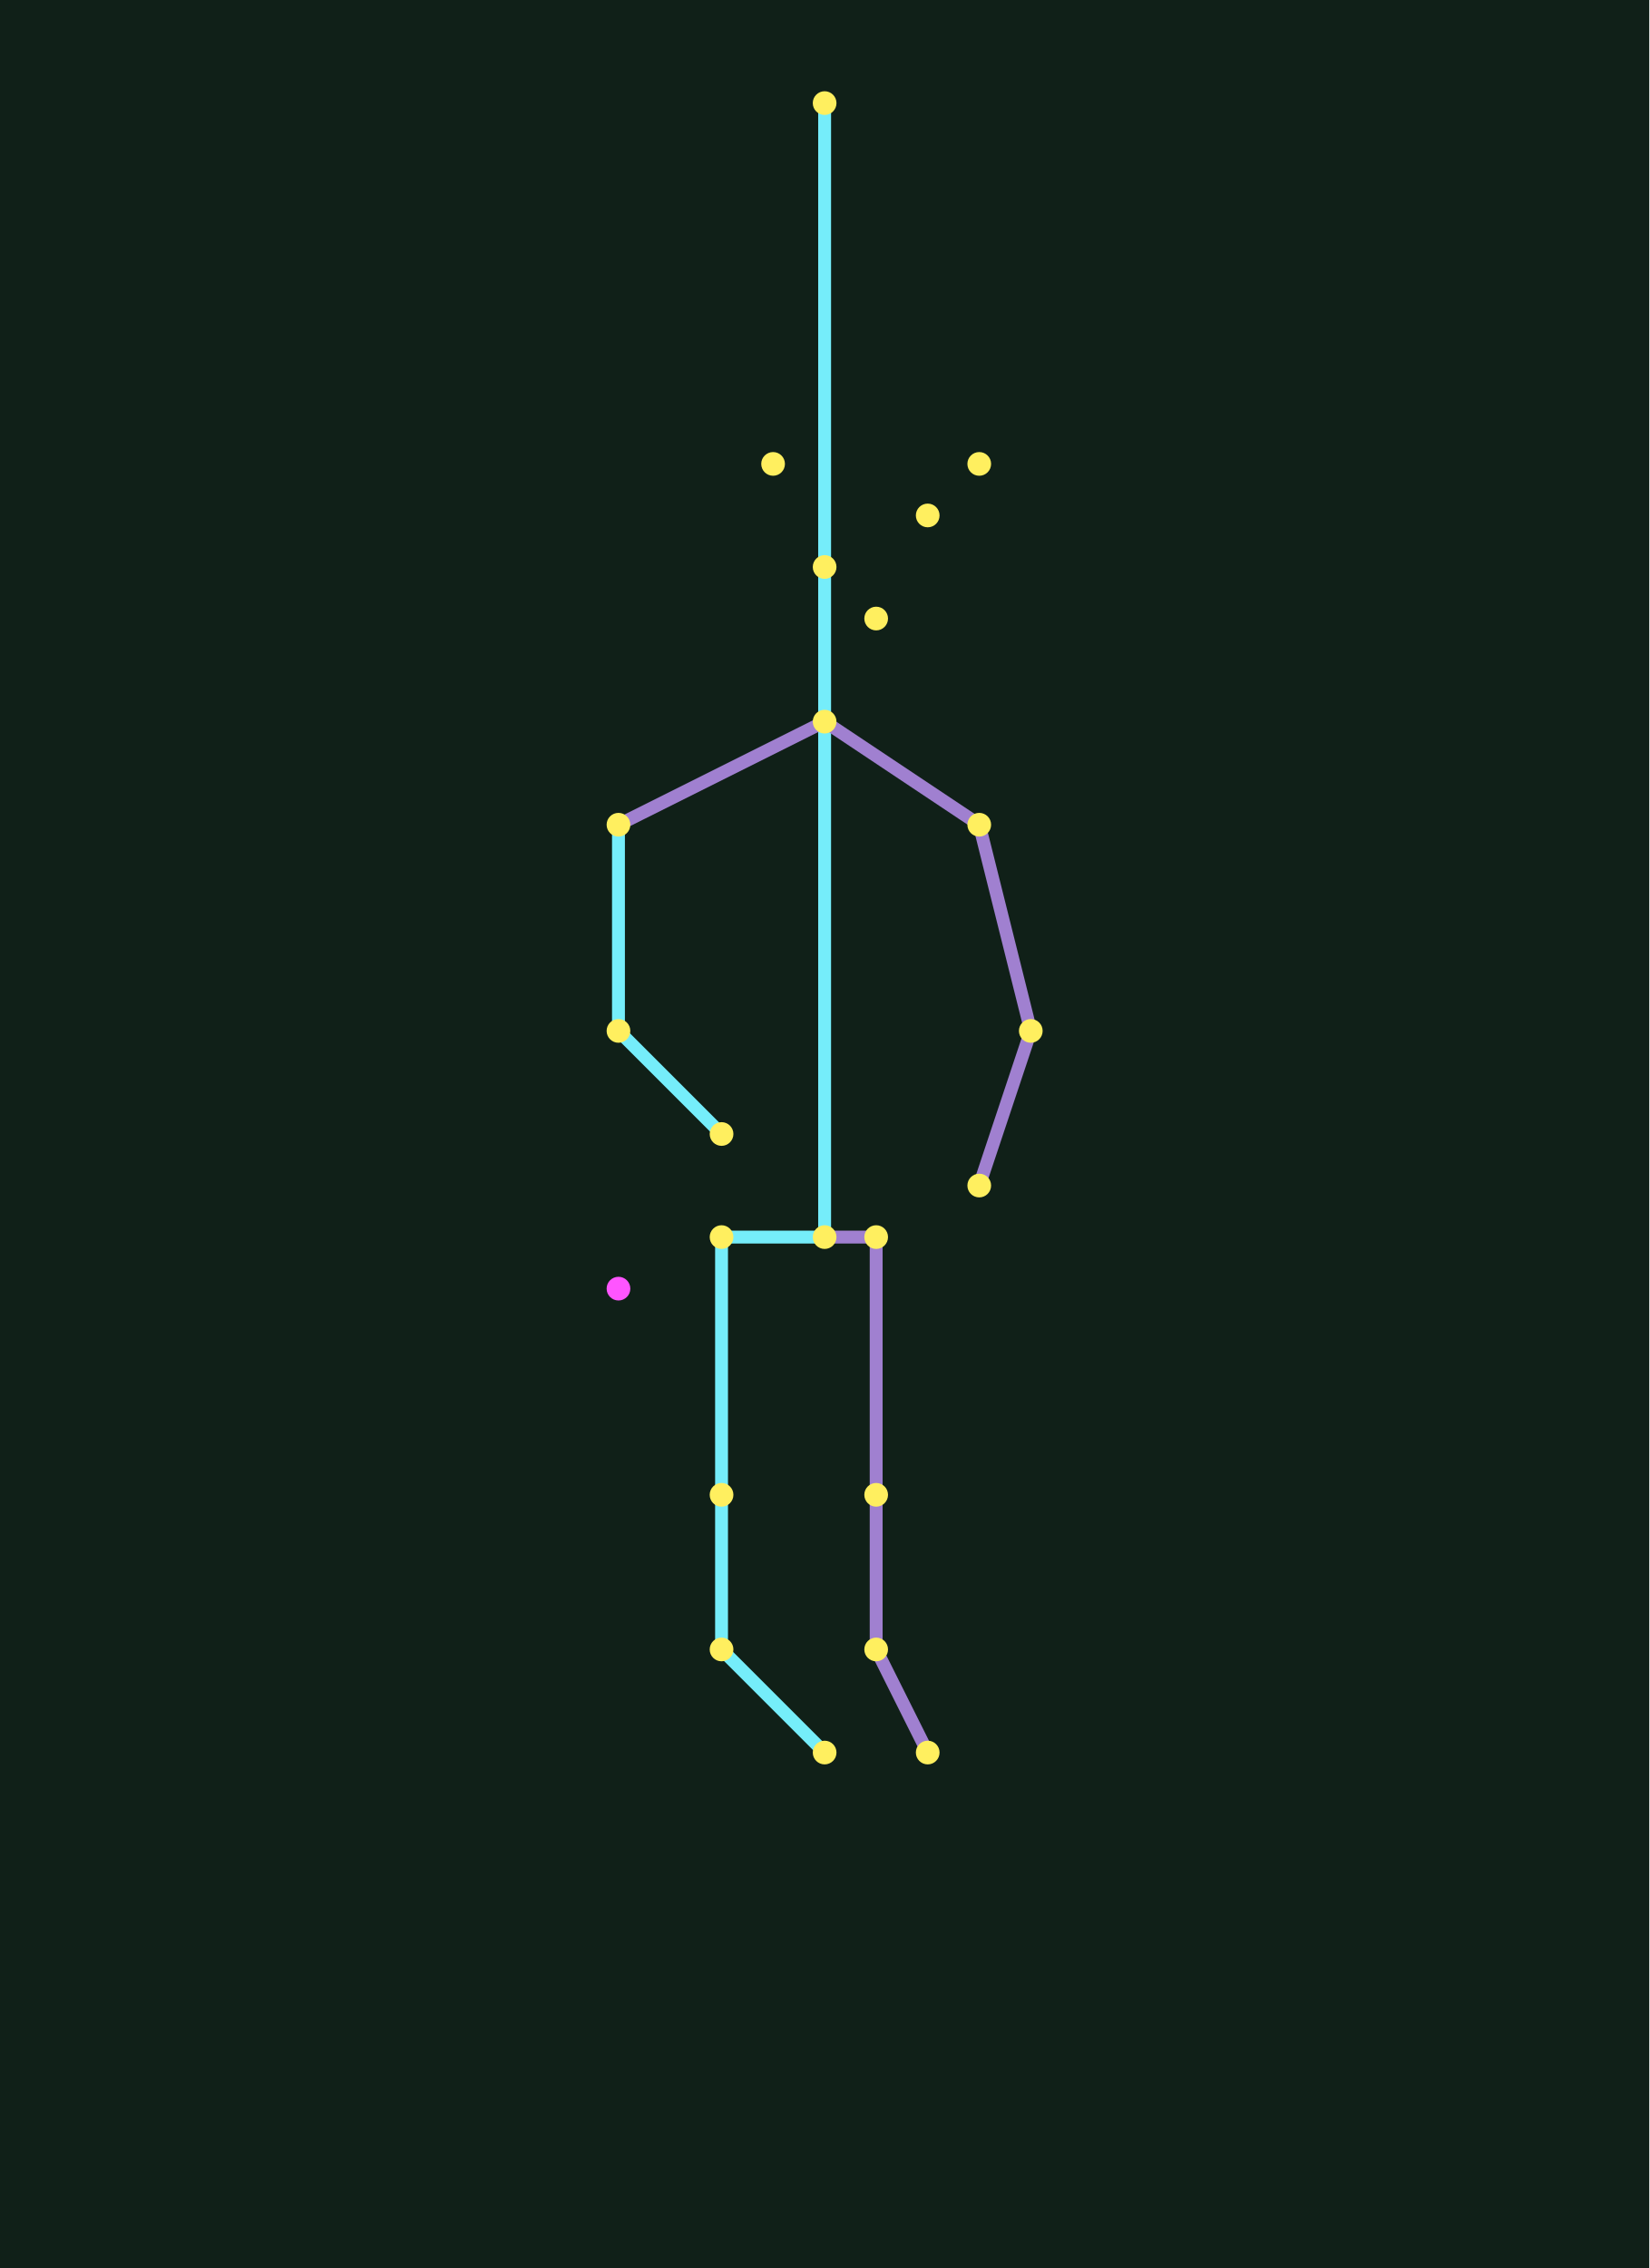
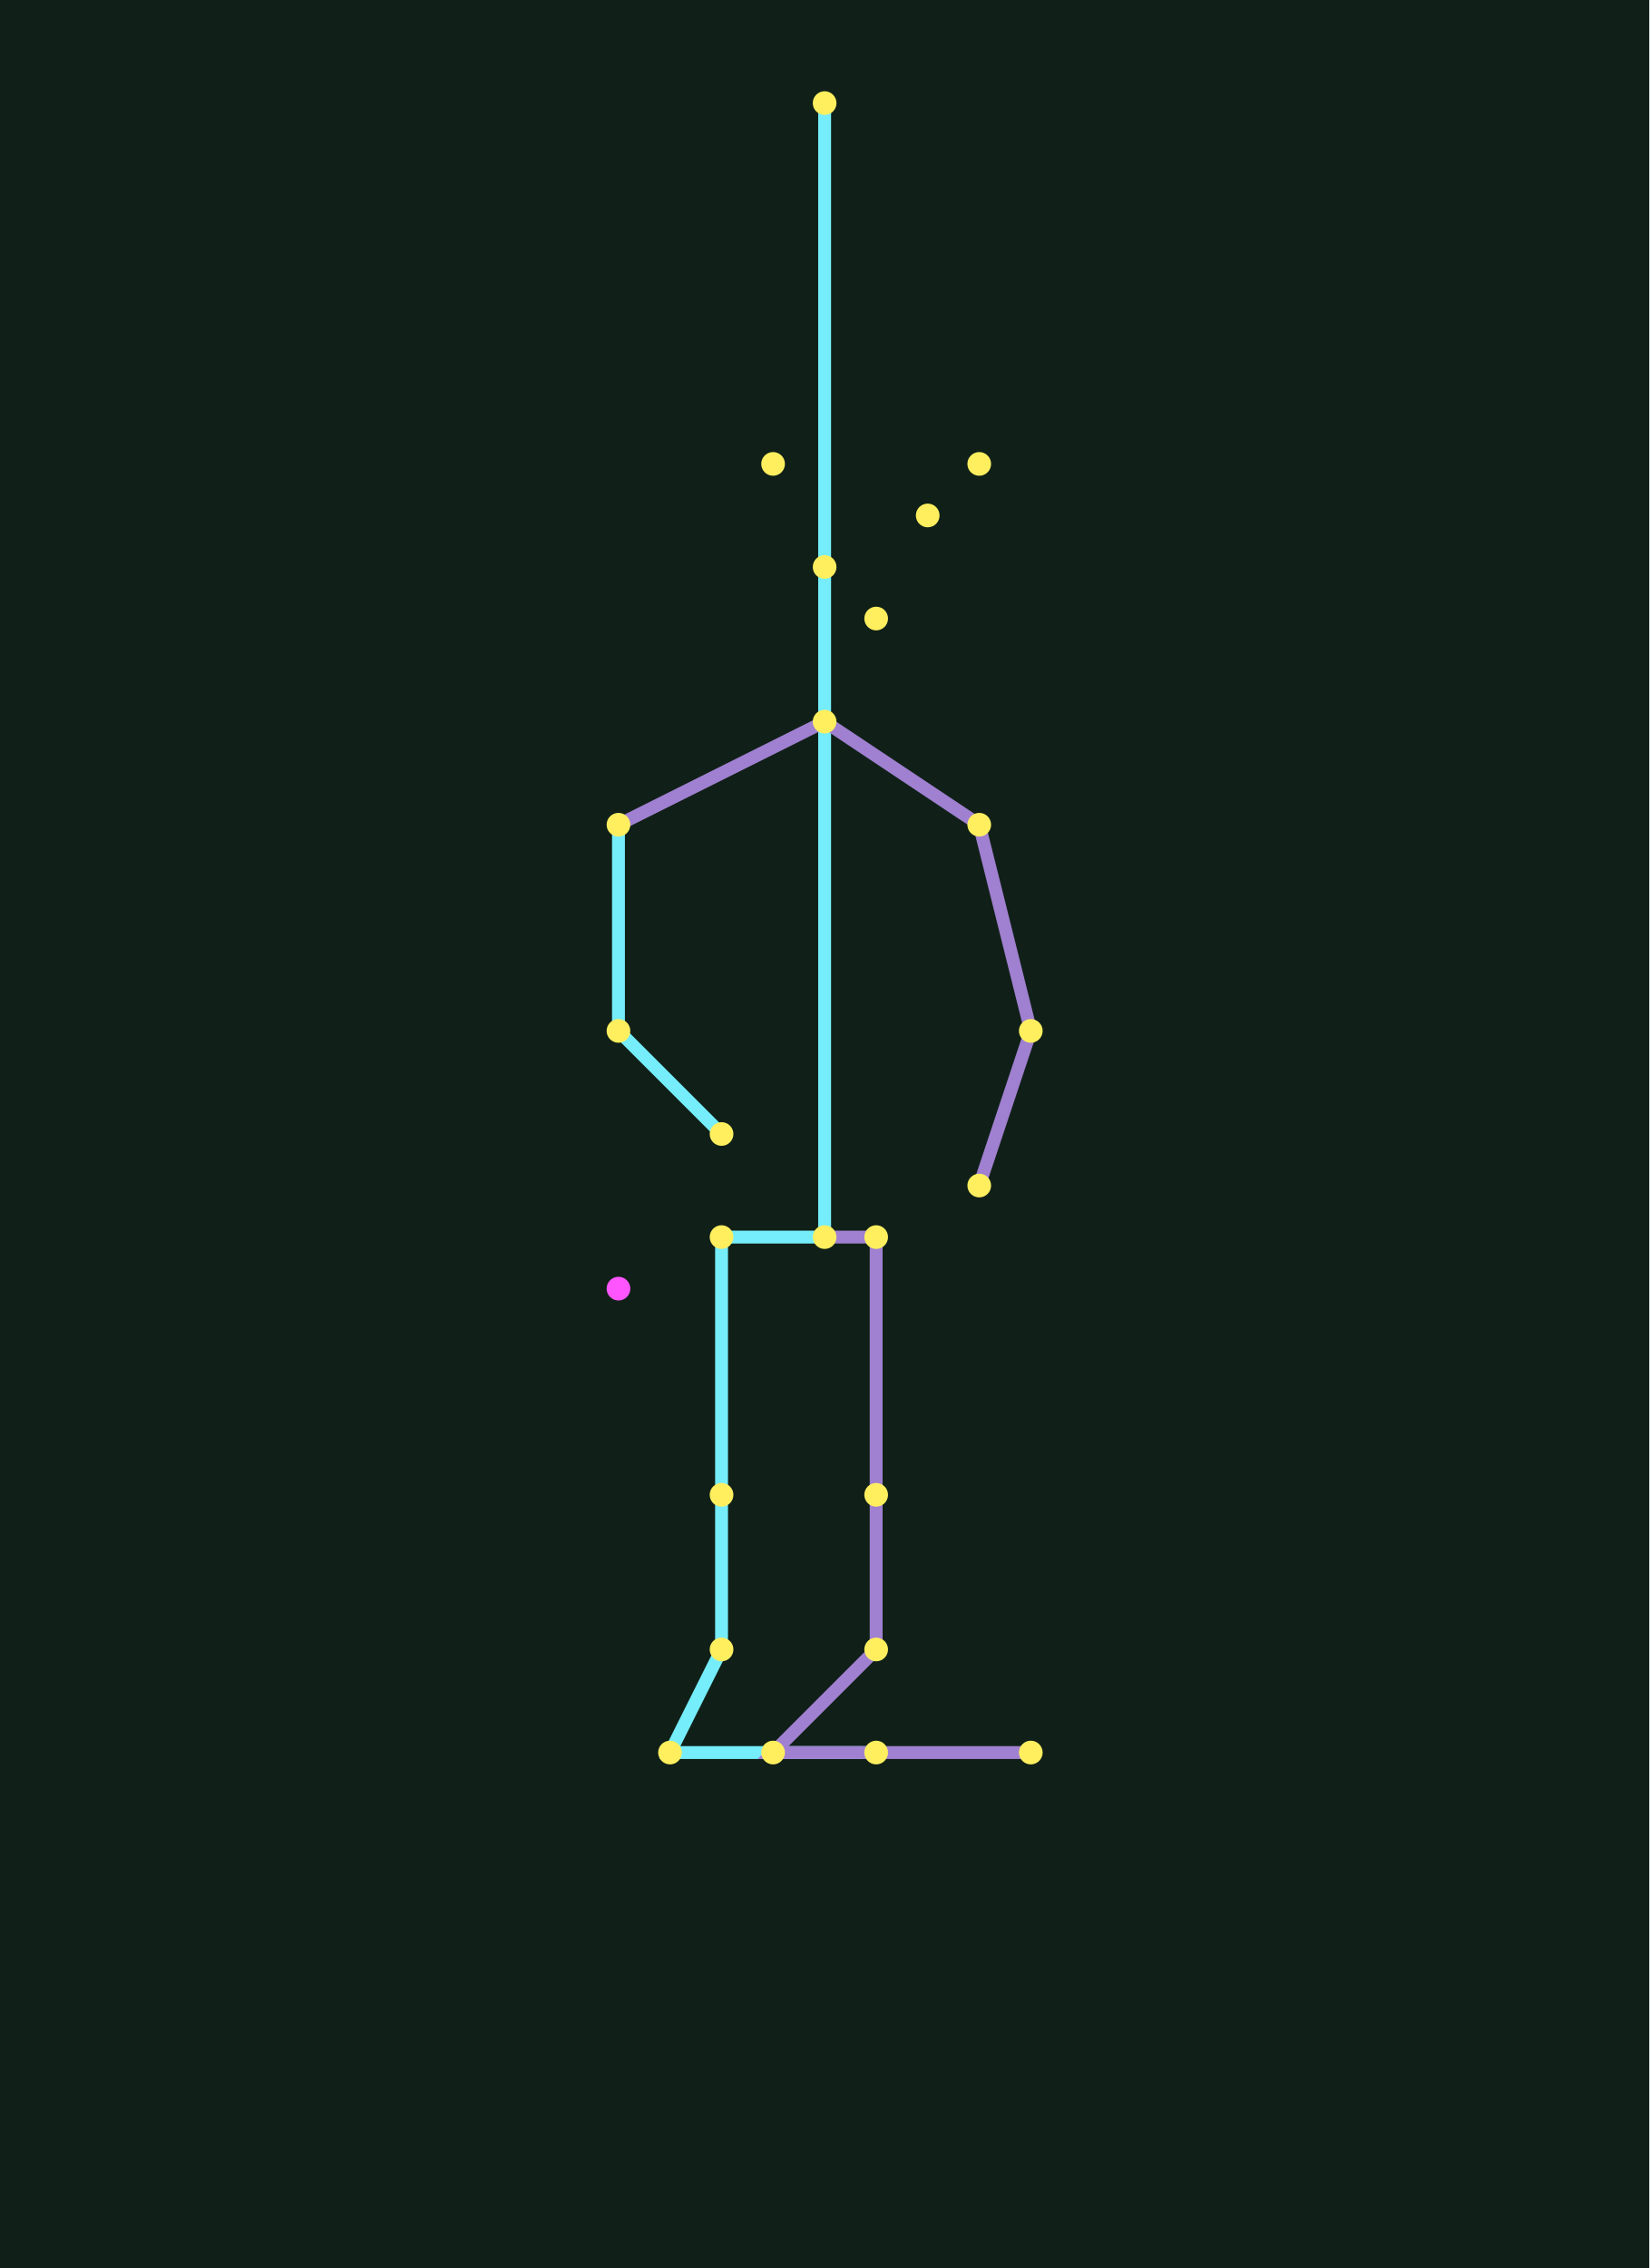
<svg xmlns="http://www.w3.org/2000/svg" width="320" height="440" viewBox="0 0 32 44">
  <rect width="100%" height="100%" fill="#102018" />
  <polyline points="16,24 16,14 16,11 16,2" fill="none" stroke="#75edfa" stroke-width=".25" />
  <polyline points="12,16 16,14 19,16" fill="none" stroke="#a080d0" stroke-width=".25" />
  <polyline points="12,16 12,20 14,22" fill="none" stroke="#75edfa" stroke-width=".25" />
  <polyline points="19,16 20,20 19,23" fill="none" stroke="#a080d0" stroke-width=".25" />
-   <polyline points="16,24 14,24 14,29 14,32 16,34" fill="none" stroke="#75edfa" stroke-width=".25" />
-   <polyline points="16,24 17,24 17,29 17,32 18,34" fill="none" stroke="#a080d0" stroke-width=".25" />
+   <polyline points="16,24 14,24 14,29 14,32 13,34 17,34" fill="none" stroke="#75edfa" stroke-width=".25" />
+   <polyline points="16,24 17,24 17,29 17,32 15,34 20,34" fill="none" stroke="#a080d0" stroke-width=".25" />
  <circle cx="16" cy="24" r=".23" fill="#ffef5f" />
  <circle cx="16" cy="14" r=".23" fill="#ffef5f" />
  <circle cx="16" cy="11" r=".23" fill="#ffef5f" />
  <circle cx="16" cy="2" r=".23" fill="#ffef5f" />
  <circle cx="12" cy="16" r=".23" fill="#ffef5f" />
  <circle cx="12" cy="20" r=".23" fill="#ffef5f" />
  <circle cx="14" cy="22" r=".23" fill="#ffef5f" />
  <circle cx="19" cy="16" r=".23" fill="#ffef5f" />
  <circle cx="20" cy="20" r=".23" fill="#ffef5f" />
  <circle cx="19" cy="23" r=".23" fill="#ffef5f" />
  <circle cx="14" cy="24" r=".23" fill="#ffef5f" />
  <circle cx="14" cy="29" r=".23" fill="#ffef5f" />
  <circle cx="14" cy="32" r=".23" fill="#ffef5f" />
  <circle cx="17" cy="24" r=".23" fill="#ffef5f" />
  <circle cx="17" cy="29" r=".23" fill="#ffef5f" />
  <circle cx="17" cy="32" r=".23" fill="#ffef5f" />
-   <circle cx="16" cy="34" r=".23" fill="#ffef5f" />
-   <circle cx="18" cy="34" r=".23" fill="#ffef5f" />
+   <circle cx="17" cy="34" r=".23" fill="#ffef5f" />
+   <circle cx="20" cy="34" r=".23" fill="#ffef5f" />
  <circle cx="12" cy="25" r=".23" fill="#ff55ff" />
  <circle cx="19" cy="9" r=".23" fill="#ffef5f" />
  <circle cx="15" cy="9" r=".23" fill="#ffef5f" />
  <circle cx="18" cy="10" r=".23" fill="#ffef5f" />
  <circle cx="17" cy="12" r=".23" fill="#ffef5f" />
+   <circle cx="13" cy="34" r=".23" fill="#ffef5f" />
+   <circle cx="15" cy="34" r=".23" fill="#ffef5f" />
</svg>
